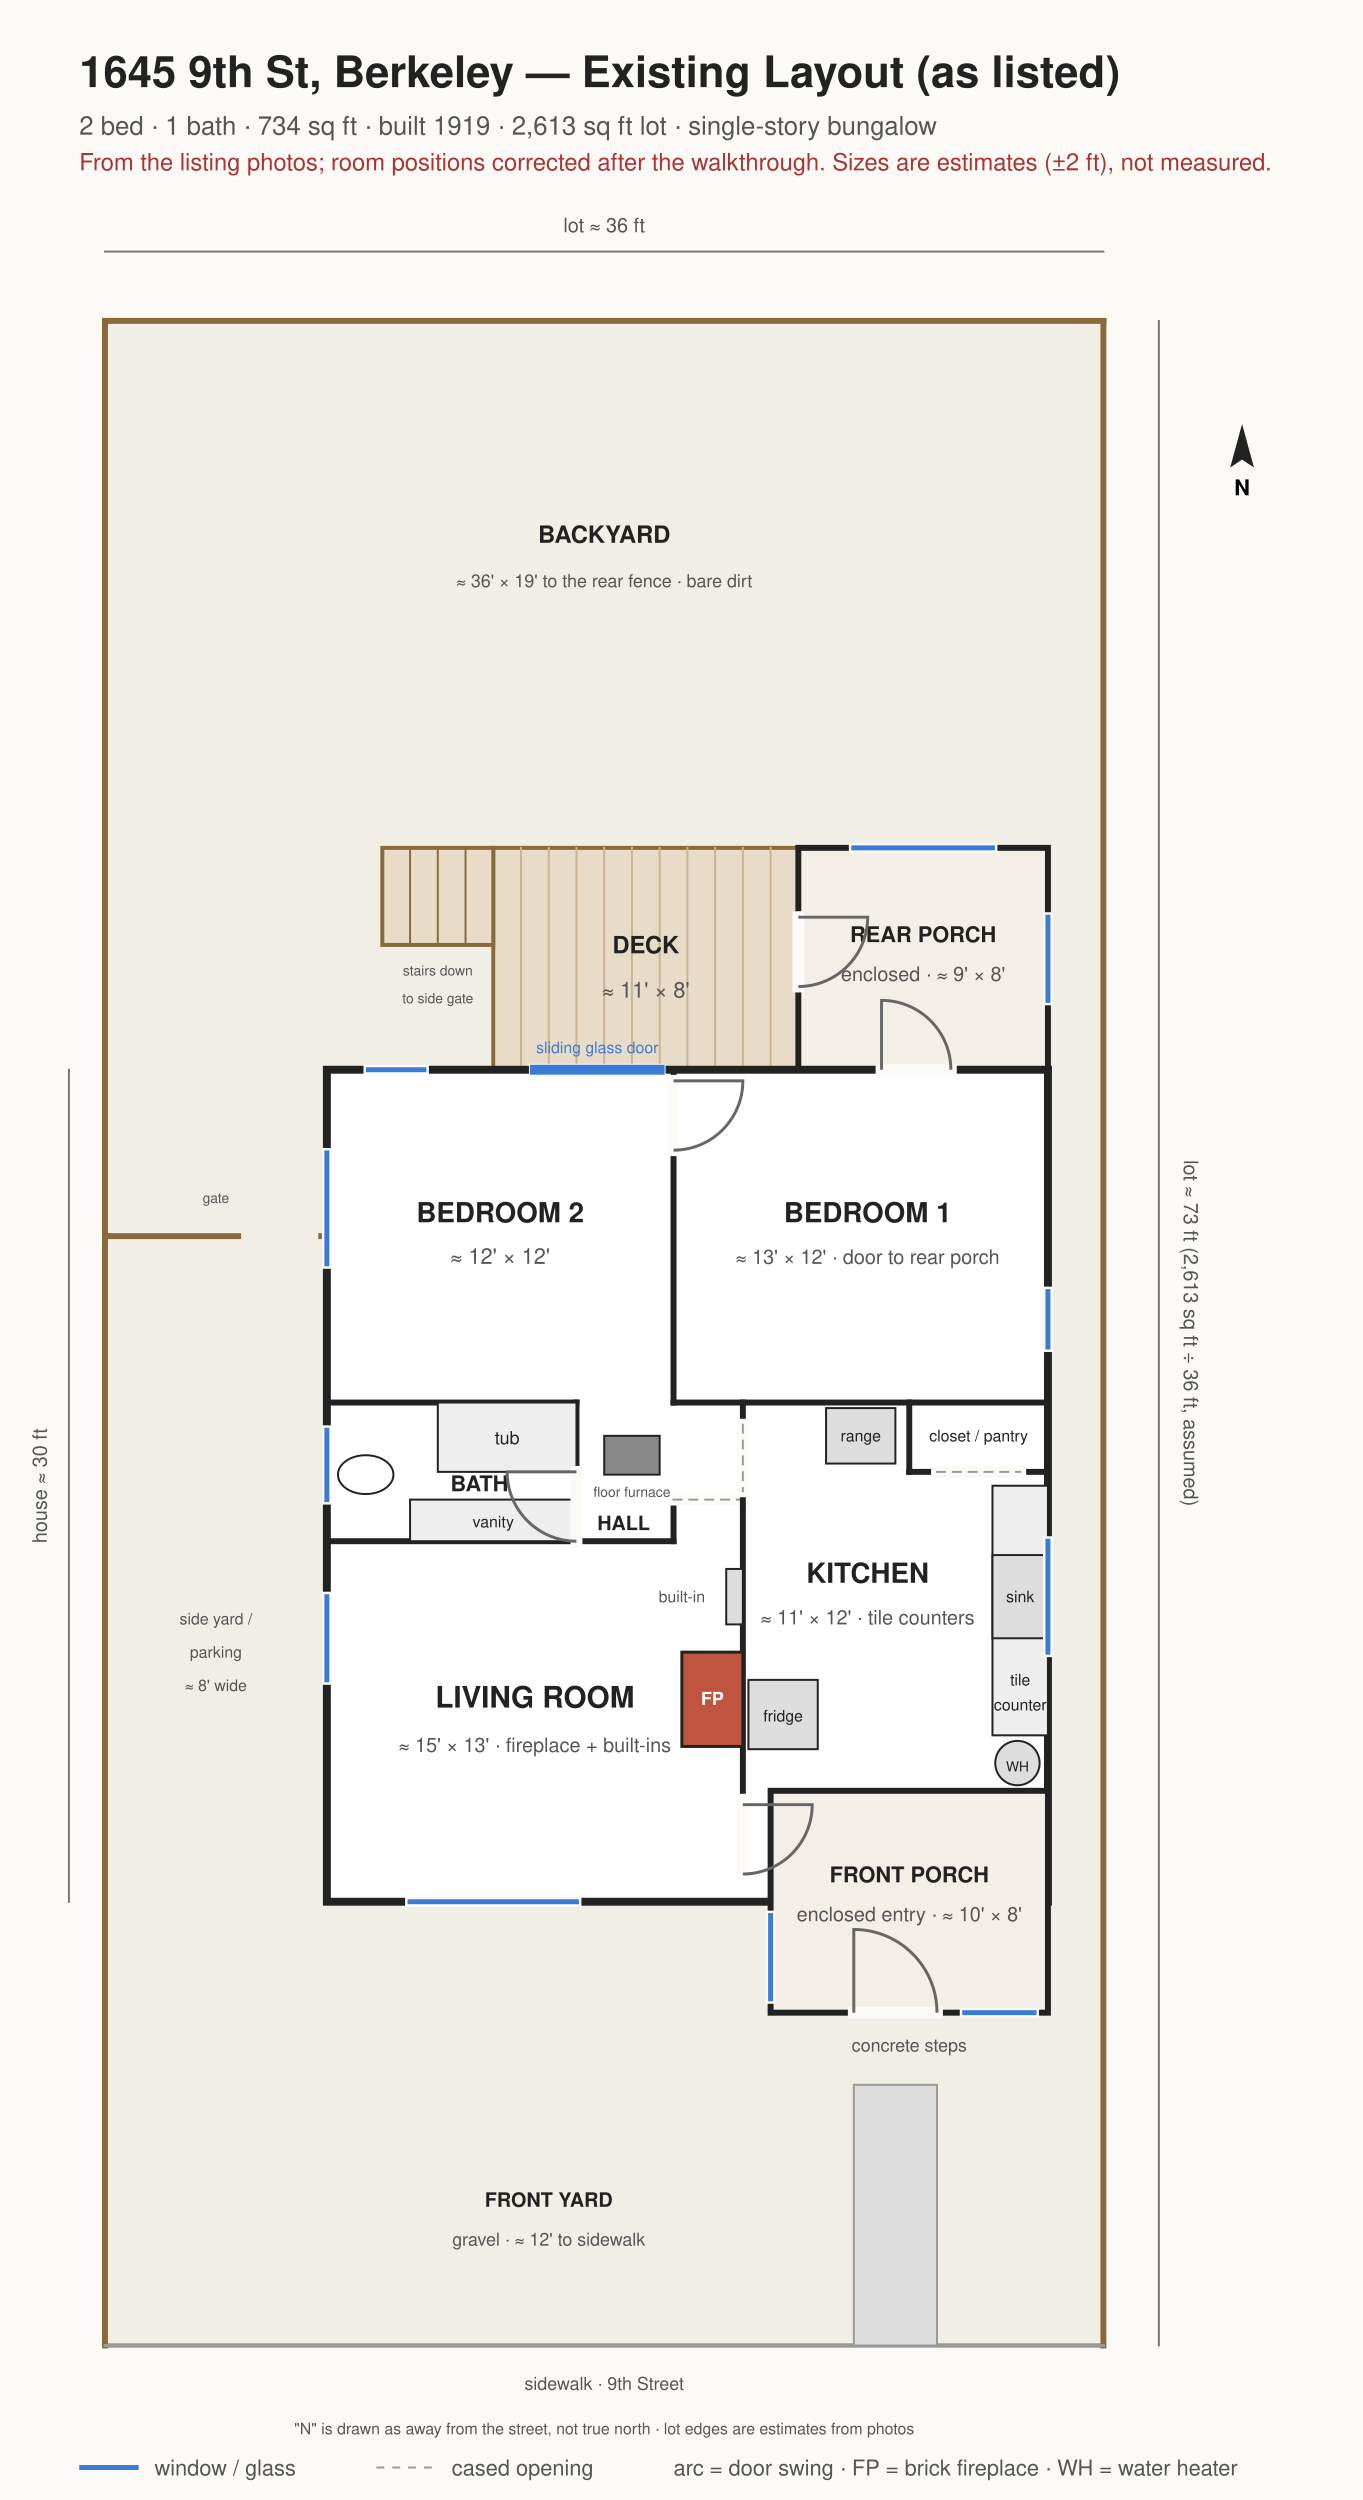
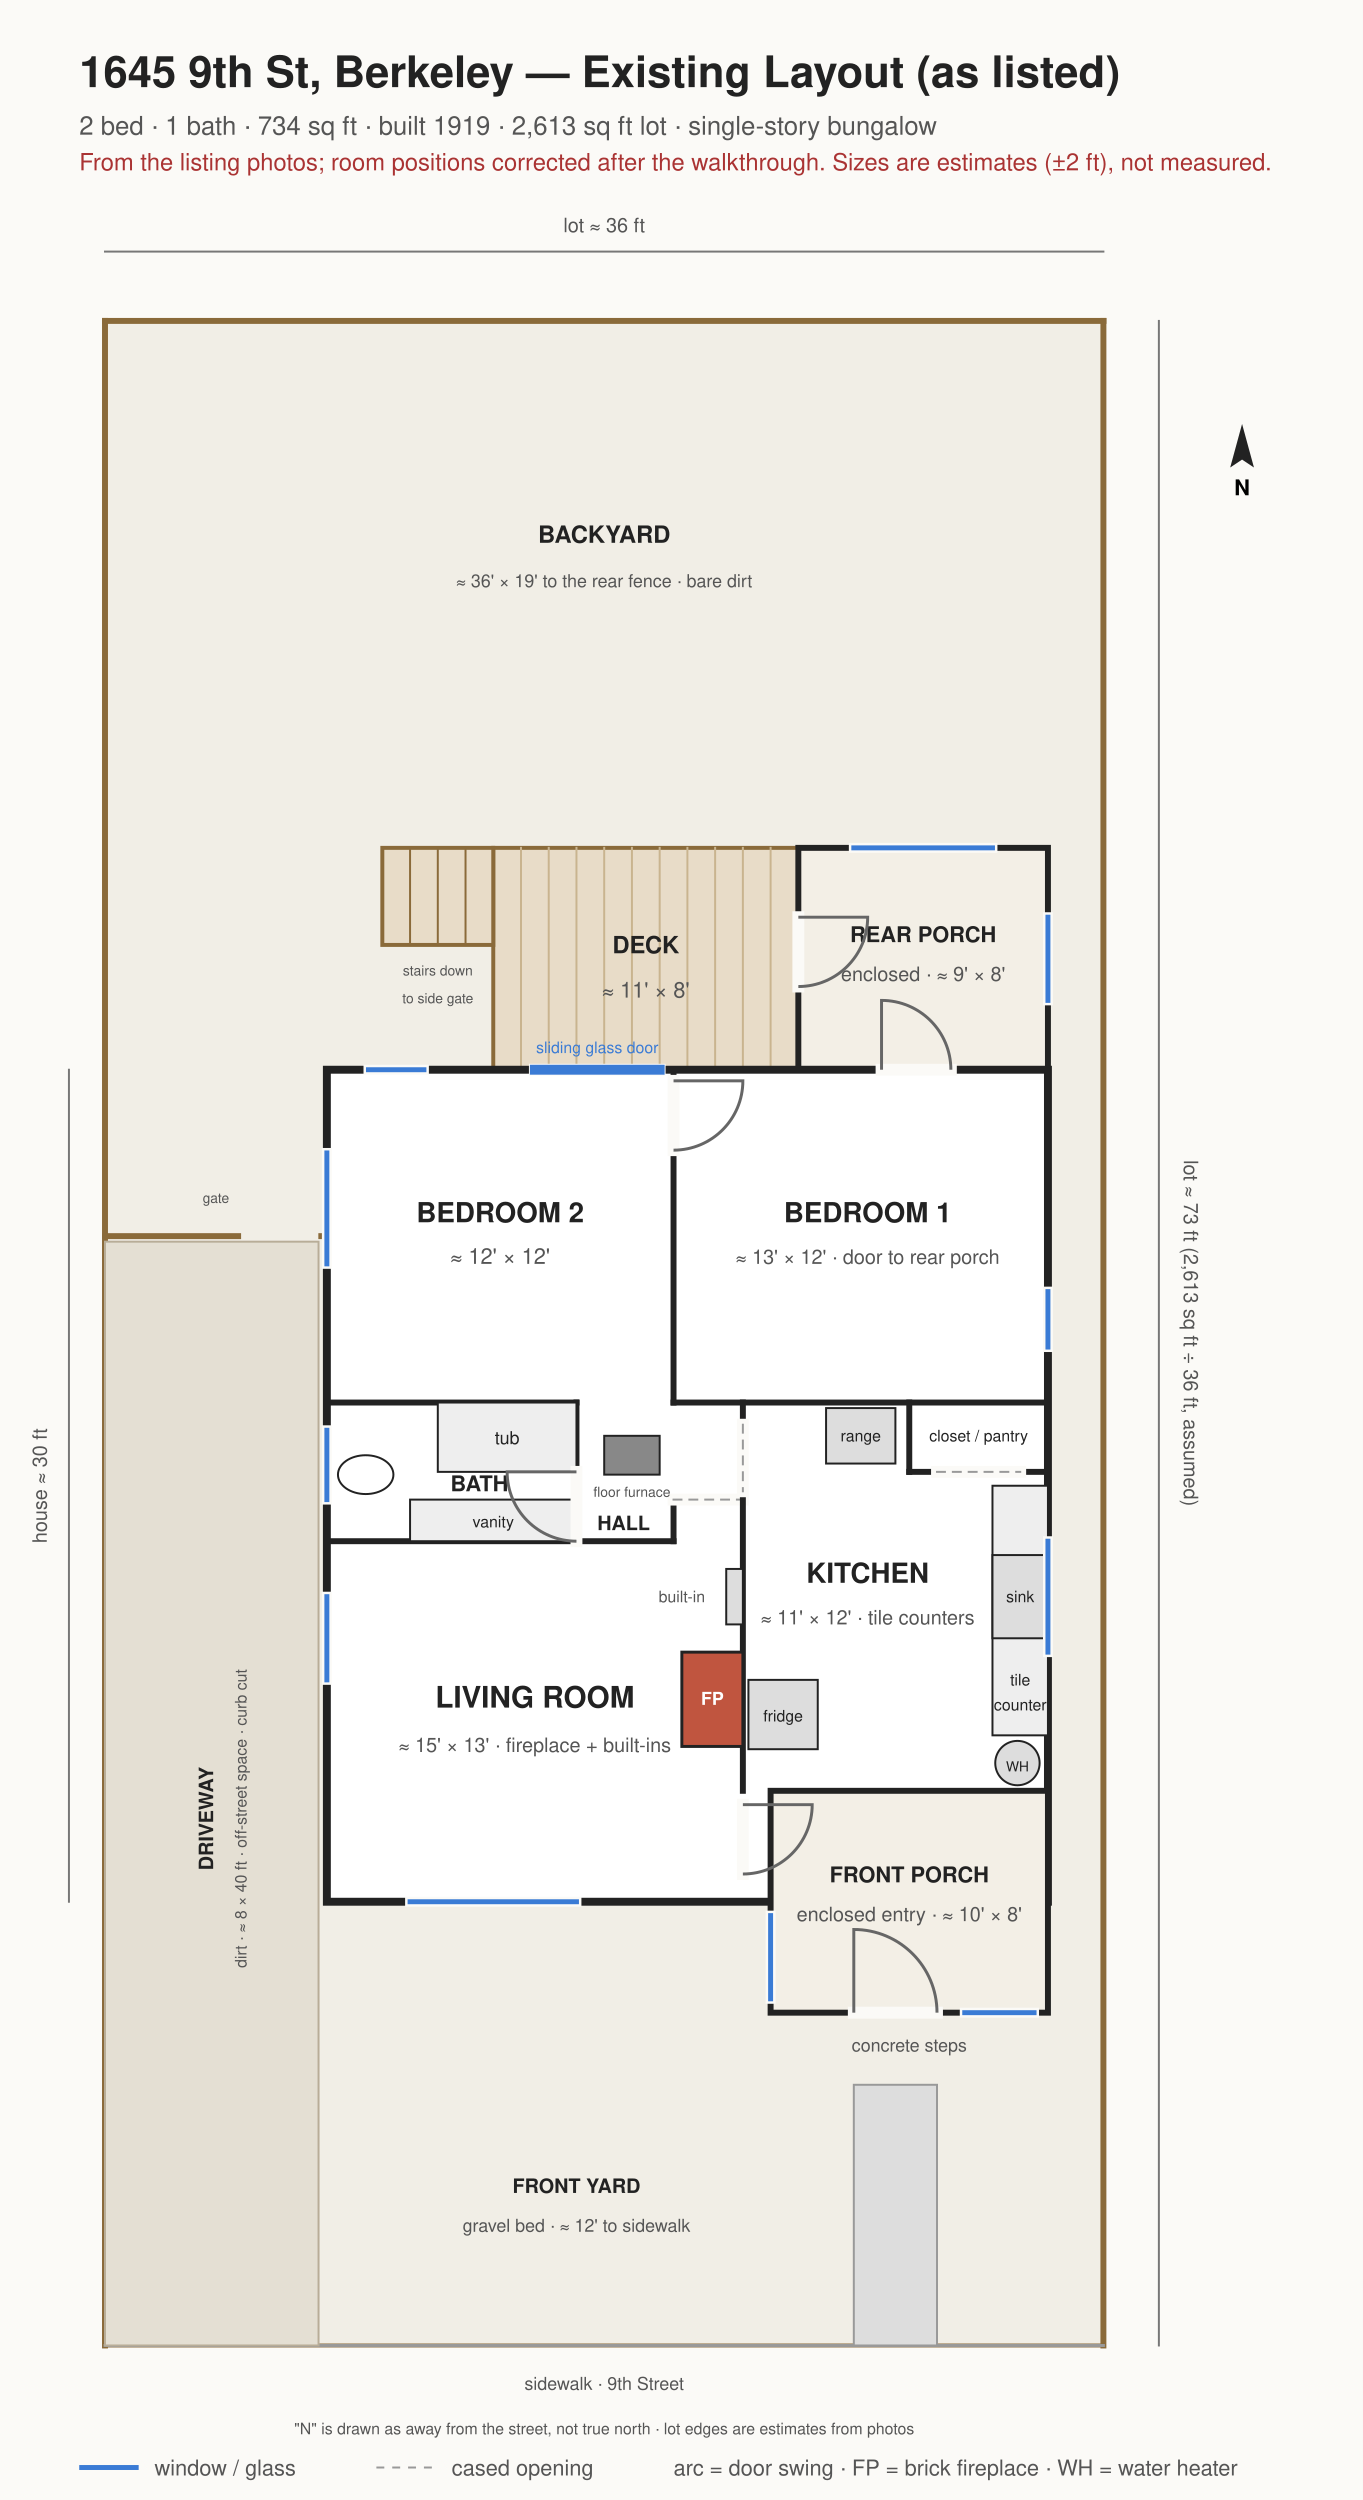
<svg xmlns="http://www.w3.org/2000/svg" width="688" height="1262" viewBox="0 0 688 1262" font-family="Helvetica, Arial, sans-serif">
  <rect width="688" height="1262" fill="#fbfaf7" />
  <text x="40" y="44" font-size="22" font-weight="bold" fill="#222">1645 9th St, Berkeley — Existing Layout (as listed)</text>
  <text x="40" y="68" font-size="13" fill="#555">2 bed · 1 bath · 734 sq ft · built 1919 · 2,613 sq ft lot · single-story bungalow</text>
  <text x="40" y="86" font-size="12" fill="#a33">From the listing photos; room positions corrected after the walkthrough. Sizes are estimates (±2 ft), not measured.</text>
  <rect x="53" y="162" width="504" height="1022" fill="#f1eee6" stroke="#8a6a3a" stroke-width="2" />
  <line x1="53" y1="162" x2="557" y2="162" stroke="#8a6a3a" stroke-width="3" stroke-linecap="square" />
  <line x1="53" y1="162" x2="53" y2="1184" stroke="#8a6a3a" stroke-width="3" stroke-linecap="square" />
  <line x1="557" y1="162" x2="557" y2="1184" stroke="#8a6a3a" stroke-width="3" stroke-linecap="square" />
  <line x1="53" y1="1184" x2="557" y2="1184" stroke="#999" stroke-width="1.5" stroke-linecap="square" />
  <line x1="53" y1="624" x2="120.2" y2="624" stroke="#8a6a3a" stroke-width="3" stroke-linecap="square" />
  <line x1="162.2" y1="624" x2="165" y2="624" stroke="#8a6a3a" stroke-width="3" stroke-linecap="square" />
  <text x="109" y="607.2" font-size="7" text-anchor="middle" fill="#555" font-weight="normal">gate</text>
  <text x="305" y="274" font-size="12" text-anchor="middle" fill="#222" font-weight="bold">BACKYARD</text>
  <text x="305" y="296.4" font-size="9" text-anchor="middle" fill="#555" font-weight="normal">≈ 36' × 19' to the rear fence · bare dirt</text>
-   <text x="109" y="820" font-size="8" text-anchor="middle" fill="#555" font-weight="normal">side yard /</text>
-   <text x="109" y="836.8" font-size="8" text-anchor="middle" fill="#555" font-weight="normal">parking</text>
-   <text x="109" y="853.6" font-size="8" text-anchor="middle" fill="#555" font-weight="normal">≈ 8' wide</text>
-   <text x="277" y="1114" font-size="10" text-anchor="middle" fill="#222" font-weight="bold">FRONT YARD</text>
-   <text x="277" y="1133.6" font-size="9" text-anchor="middle" fill="#555" font-weight="normal">gravel · ≈ 12' to sidewalk</text>
+   <rect x="53" y="626.8" width="107.8" height="557.2" fill="#e4dfd3" stroke="#b8ad98" stroke-width="1" />
+   <text transform="translate(107.6,918) rotate(-90)" font-size="10" font-weight="bold" text-anchor="middle" fill="#222">DRIVEWAY</text>
+   <text transform="translate(124.4,918) rotate(-90)" font-size="8" text-anchor="middle" fill="#555">dirt · ≈ 8 × 40 ft · off-street space · curb cut</text>
+   <text x="291" y="1107.0" font-size="10" text-anchor="middle" fill="#222" font-weight="bold">FRONT YARD</text>
+   <text x="291" y="1126.6" font-size="9" text-anchor="middle" fill="#555" font-weight="normal">gravel bed · ≈ 12' to sidewalk</text>
  <rect x="431" y="1052.4" width="42" height="131.6" fill="#ddd" stroke="#999" stroke-width="1" />
  <text x="305" y="1206.4" font-size="9" text-anchor="middle" fill="#555" font-weight="normal">sidewalk · 9th Street</text>
  <rect x="249" y="428" width="154" height="112" fill="#e8dcc8" stroke="#8a6a3a" stroke-width="2" />
  <line x1="263" y1="428" x2="263" y2="540" stroke="#c9b48f" stroke-width="1" stroke-linecap="square" />
  <line x1="277" y1="428" x2="277" y2="540" stroke="#c9b48f" stroke-width="1" stroke-linecap="square" />
  <line x1="291" y1="428" x2="291" y2="540" stroke="#c9b48f" stroke-width="1" stroke-linecap="square" />
  <line x1="305" y1="428" x2="305" y2="540" stroke="#c9b48f" stroke-width="1" stroke-linecap="square" />
  <line x1="319" y1="428" x2="319" y2="540" stroke="#c9b48f" stroke-width="1" stroke-linecap="square" />
  <line x1="333" y1="428" x2="333" y2="540" stroke="#c9b48f" stroke-width="1" stroke-linecap="square" />
  <line x1="347" y1="428" x2="347" y2="540" stroke="#c9b48f" stroke-width="1" stroke-linecap="square" />
  <line x1="361" y1="428" x2="361" y2="540" stroke="#c9b48f" stroke-width="1" stroke-linecap="square" />
  <line x1="375" y1="428" x2="375" y2="540" stroke="#c9b48f" stroke-width="1" stroke-linecap="square" />
  <line x1="389" y1="428" x2="389" y2="540" stroke="#c9b48f" stroke-width="1" stroke-linecap="square" />
  <text x="326.0" y="481.2" font-size="12" text-anchor="middle" fill="#222" font-weight="bold">DECK</text>
  <text x="326.0" y="503.6" font-size="11" text-anchor="middle" fill="#555" font-weight="normal">≈ 11' × 8'</text>
  <rect x="193" y="428" width="56" height="49.0" fill="#e8dcc8" stroke="#8a6a3a" stroke-width="2" />
  <line x1="207" y1="428" x2="207" y2="477.0" stroke="#8a6a3a" stroke-width="1" stroke-linecap="square" />
  <line x1="221" y1="428" x2="221" y2="477.0" stroke="#8a6a3a" stroke-width="1" stroke-linecap="square" />
  <line x1="235" y1="428" x2="235" y2="477.0" stroke="#8a6a3a" stroke-width="1" stroke-linecap="square" />
  <text x="221" y="492.4" font-size="7" text-anchor="middle" fill="#555" font-weight="normal">stairs down</text>
  <text x="221" y="506.4" font-size="7" text-anchor="middle" fill="#555" font-weight="normal">to side gate</text>
  <rect x="403" y="428" width="126" height="112" fill="#f3efe6" stroke="#222" stroke-width="3" />
  <text x="466.0" y="475.6" font-size="11" text-anchor="middle" fill="#222" font-weight="bold">REAR PORCH</text>
  <text x="466.0" y="495.2" font-size="10" text-anchor="middle" fill="#555" font-weight="normal">enclosed · ≈ 9' × 8'</text>
  <line x1="431" y1="428" x2="501" y2="428" stroke="#fbfaf7" stroke-width="5" stroke-linecap="square" />
  <line x1="431" y1="428" x2="501" y2="428" stroke="#3a7bd5" stroke-width="2.5" stroke-linecap="square" />
  <line x1="403" y1="463.0" x2="403" y2="498.0" stroke="#fbfaf7" stroke-width="6" stroke-linecap="square" />
  <path d="M403,463.0 L438.0,463.0 A35.0,35.0 0 0 1 403,498.0" fill="none" stroke="#666" stroke-width="1.5" />
  <line x1="529" y1="463.0" x2="529" y2="505.0" stroke="#fbfaf7" stroke-width="5" stroke-linecap="square" />
  <line x1="529" y1="463.0" x2="529" y2="505.0" stroke="#3a7bd5" stroke-width="2.5" stroke-linecap="square" />
  <rect x="165" y="540" width="364" height="420" fill="#fff" stroke="#222" stroke-width="4" />
  <rect x="389" y="904" width="140" height="112" fill="#f3efe6" stroke="#222" stroke-width="3" />
  <text x="459" y="950.2" font-size="11" text-anchor="middle" fill="#222" font-weight="bold">FRONT PORCH</text>
  <text x="459" y="969.8" font-size="10" text-anchor="middle" fill="#555" font-weight="normal">enclosed entry · ≈ 10' × 8'</text>
  <line x1="431" y1="1016" x2="473" y2="1016" stroke="#fbfaf7" stroke-width="6" stroke-linecap="square" />
  <path d="M431,1016 L431,974 A42,42 0 0 1 473,1016" fill="none" stroke="#666" stroke-width="1.5" />
  <line x1="389" y1="967.0" x2="389" y2="1009.0" stroke="#fbfaf7" stroke-width="5" stroke-linecap="square" />
  <line x1="389" y1="967.0" x2="389" y2="1009.0" stroke="#3a7bd5" stroke-width="2.5" stroke-linecap="square" />
  <line x1="487" y1="1016" x2="522.0" y2="1016" stroke="#fbfaf7" stroke-width="5" stroke-linecap="square" />
  <line x1="487" y1="1016" x2="522.0" y2="1016" stroke="#3a7bd5" stroke-width="2.5" stroke-linecap="square" />
  <text x="459" y="1035.6" font-size="9" text-anchor="middle" fill="#555" font-weight="normal">concrete steps</text>
  <line x1="340.0" y1="540" x2="340.0" y2="708" stroke="#222" stroke-width="3" stroke-linecap="square" />
  <line x1="340.0" y1="708" x2="529" y2="708" stroke="#222" stroke-width="3" stroke-linecap="square" />
  <line x1="165" y1="708" x2="291" y2="708" stroke="#222" stroke-width="3" stroke-linecap="square" />
  <line x1="165" y1="778" x2="340.0" y2="778" stroke="#222" stroke-width="3" stroke-linecap="square" />
  <line x1="291" y1="708" x2="291" y2="778" stroke="#222" stroke-width="3" stroke-linecap="square" />
  <line x1="340.0" y1="757.0" x2="340.0" y2="778" stroke="#222" stroke-width="3" stroke-linecap="square" />
  <line x1="340.0" y1="757.0" x2="375" y2="757.0" stroke="#fbfaf7" stroke-width="6" stroke-linecap="square" />
  <line x1="340.0" y1="757.0" x2="375" y2="757.0" stroke="#999" stroke-width="1" stroke-linecap="square" stroke-dasharray="4,4" />
  <line x1="375" y1="708" x2="375" y2="904" stroke="#222" stroke-width="3" stroke-linecap="square" />
  <line x1="375" y1="719.2" x2="375" y2="752.8" stroke="#fbfaf7" stroke-width="6" stroke-linecap="square" />
  <line x1="375" y1="719.2" x2="375" y2="752.8" stroke="#999" stroke-width="1" stroke-linecap="square" stroke-dasharray="4,4" />
  <line x1="459" y1="708" x2="459" y2="743.0" stroke="#222" stroke-width="3" stroke-linecap="square" />
  <line x1="459" y1="743.0" x2="529" y2="743.0" stroke="#222" stroke-width="3" stroke-linecap="square" />
  <rect x="344.2" y="834" width="30.8" height="47.6" fill="#c0553f" stroke="#222" stroke-width="1.5" />
  <text x="359.6" y="860.6" font-size="9" text-anchor="middle" fill="#fff" font-weight="bold">FP</text>
  <rect x="366.6" y="792" width="8.4" height="28" fill="#ddd" stroke="#222" stroke-width="1" />
  <text x="344.2" y="808.8" font-size="8" text-anchor="middle" fill="#555" font-weight="normal">built-in</text>
  <rect x="221" y="708" width="70" height="35.0" fill="#eee" stroke="#222" stroke-width="1" />
  <text x="256.0" y="729.0" font-size="9" text-anchor="middle" fill="#222" font-weight="normal">tub</text>
  <rect x="207" y="757.0" width="84" height="21.0" fill="#eee" stroke="#222" stroke-width="1" />
  <text x="249" y="771.0" font-size="8" text-anchor="middle" fill="#222" font-weight="normal">vanity</text>
  <ellipse cx="184.6" cy="744.4" rx="14" ry="9.8" fill="#fff" stroke="#222" stroke-width="1" />
  <rect x="305" y="724.8" width="28" height="19.6" fill="#888" stroke="#222" stroke-width="1" />
  <text x="319" y="755.6" font-size="7" text-anchor="middle" fill="#555" font-weight="normal">floor furnace</text>
  <text x="242.0" y="752.8" font-size="11" text-anchor="middle" fill="#222" font-weight="bold">BATH</text>
  <text x="314.8" y="772.4" font-size="10" text-anchor="middle" fill="#222" font-weight="bold">HALL</text>
  <line x1="340.0" y1="545.6" x2="340.0" y2="580.6" stroke="#fbfaf7" stroke-width="6" stroke-linecap="square" />
  <path d="M340.0,545.6 L375.0,545.6 A35.0,35.0 0 0 1 340.0,580.6" fill="none" stroke="#666" stroke-width="1.5" />
  <line x1="445" y1="540" x2="480.0" y2="540" stroke="#fbfaf7" stroke-width="6" stroke-linecap="square" />
  <path d="M445,540 L445,505.0 A35.0,35.0 0 0 1 480.0,540" fill="none" stroke="#666" stroke-width="1.5" />
  <line x1="270.0" y1="540" x2="333" y2="540" stroke="#fbfaf7" stroke-width="6" stroke-linecap="square" />
  <line x1="270.0" y1="540" x2="333" y2="540" stroke="#3a7bd5" stroke-width="5" stroke-linecap="square" />
  <text x="301.5" y="531.6" font-size="8" text-anchor="middle" fill="#3a7bd5" font-weight="normal">sliding glass door</text>
  <line x1="186.0" y1="540" x2="214.0" y2="540" stroke="#fbfaf7" stroke-width="5" stroke-linecap="square" />
  <line x1="186.0" y1="540" x2="214.0" y2="540" stroke="#3a7bd5" stroke-width="2.5" stroke-linecap="square" />
  <text x="252.5" y="617.0" font-size="14" text-anchor="middle" fill="#222" font-weight="bold">BEDROOM 2</text>
  <text x="252.5" y="638" font-size="11" text-anchor="middle" fill="#555" font-weight="normal">≈ 12' × 12'</text>
  <text x="438.0" y="617.0" font-size="14" text-anchor="middle" fill="#222" font-weight="bold">BEDROOM 1</text>
  <text x="438.0" y="638" font-size="10" text-anchor="middle" fill="#555" font-weight="normal">≈ 13' × 12' · door to rear porch</text>
  <rect x="501" y="750" width="28" height="126" fill="#eee" stroke="#222" stroke-width="1" />
  <text x="515" y="850.8" font-size="8" text-anchor="middle" fill="#222" font-weight="normal">tile</text>
  <text x="515" y="863.4" font-size="8" text-anchor="middle" fill="#222" font-weight="normal">counter</text>
  <rect x="501" y="785.0" width="28" height="42.0" fill="#ddd" stroke="#222" stroke-width="1" />
  <text x="515" y="808.8" font-size="8" text-anchor="middle" fill="#222" font-weight="normal">sink</text>
  <rect x="417" y="710.8" width="35.0" height="28.0" fill="#ddd" stroke="#222" stroke-width="1" />
  <text x="434.5" y="727.6" font-size="8" text-anchor="middle" fill="#222" font-weight="normal">range</text>
  <rect x="377.8" y="848" width="35.0" height="35.0" fill="#ddd" stroke="#222" stroke-width="1" />
  <text x="395.3" y="869.0" font-size="8" text-anchor="middle" fill="#222" font-weight="normal">fridge</text>
  <circle cx="513.6" cy="890" r="11.2" fill="#ddd" stroke="#222" stroke-width="1" />
  <text x="513.6" y="894.2" font-size="7" text-anchor="middle" fill="#222" font-weight="normal">WH</text>
  <line x1="291" y1="743.0" x2="291" y2="778.0" stroke="#fbfaf7" stroke-width="6" stroke-linecap="square" />
  <path d="M291,743.0 L256.0,743.0 A35.0,35.0 0 0 0 291,778.0" fill="none" stroke="#666" stroke-width="1.5" />
  <line x1="473" y1="743.0" x2="515" y2="743.0" stroke="#fbfaf7" stroke-width="6" stroke-linecap="square" />
  <line x1="473" y1="743.0" x2="515" y2="743.0" stroke="#999" stroke-width="1" stroke-linecap="square" stroke-dasharray="4,4" />
  <line x1="375" y1="911.0" x2="375" y2="946.0" stroke="#fbfaf7" stroke-width="6" stroke-linecap="square" />
  <path d="M375,911.0 L410.0,911.0 A35.0,35.0 0 0 1 375,946.0" fill="none" stroke="#666" stroke-width="1.5" />
  <line x1="165" y1="582" x2="165" y2="638" stroke="#fbfaf7" stroke-width="5" stroke-linecap="square" />
  <line x1="165" y1="582" x2="165" y2="638" stroke="#3a7bd5" stroke-width="2.5" stroke-linecap="square" />
  <line x1="165" y1="722" x2="165" y2="757.0" stroke="#fbfaf7" stroke-width="5" stroke-linecap="square" />
  <line x1="165" y1="722" x2="165" y2="757.0" stroke="#3a7bd5" stroke-width="2.5" stroke-linecap="square" />
  <line x1="165" y1="806" x2="165" y2="848" stroke="#fbfaf7" stroke-width="5" stroke-linecap="square" />
  <line x1="165" y1="806" x2="165" y2="848" stroke="#3a7bd5" stroke-width="2.5" stroke-linecap="square" />
  <line x1="207" y1="960" x2="291" y2="960" stroke="#fbfaf7" stroke-width="5" stroke-linecap="square" />
  <line x1="207" y1="960" x2="291" y2="960" stroke="#3a7bd5" stroke-width="2.5" stroke-linecap="square" />
  <line x1="529" y1="778" x2="529" y2="834" stroke="#fbfaf7" stroke-width="5" stroke-linecap="square" />
  <line x1="529" y1="778" x2="529" y2="834" stroke="#3a7bd5" stroke-width="2.5" stroke-linecap="square" />
  <line x1="529" y1="652" x2="529" y2="680" stroke="#fbfaf7" stroke-width="5" stroke-linecap="square" />
  <line x1="529" y1="652" x2="529" y2="680" stroke="#3a7bd5" stroke-width="2.5" stroke-linecap="square" />
  <text x="438.0" y="799.0" font-size="14" text-anchor="middle" fill="#222" font-weight="bold">KITCHEN</text>
  <text x="438.0" y="820" font-size="10" text-anchor="middle" fill="#555" font-weight="normal">≈ 11' × 12' · tile counters</text>
  <text x="494.0" y="727.6" font-size="8" text-anchor="middle" fill="#222" font-weight="normal">closet / pantry</text>
  <text x="270.0" y="862" font-size="15" text-anchor="middle" fill="#222" font-weight="bold">LIVING ROOM</text>
  <text x="270.0" y="884.4" font-size="10" text-anchor="middle" fill="#555" font-weight="normal">≈ 15' × 13' · fireplace + built-ins</text>
  <line x1="34.8" y1="540" x2="34.8" y2="960" stroke="#777" stroke-width="1" stroke-linecap="square" />
  <text transform="translate(23.6,750) rotate(-90)" font-size="10" text-anchor="middle" fill="#555">house ≈ 30 ft</text>
  <line x1="585" y1="162" x2="585" y2="1184" stroke="#777" stroke-width="1" stroke-linecap="square" />
  <text transform="translate(597.6,673.0) rotate(90)" font-size="10" text-anchor="middle" fill="#555">lot ≈ 73 ft (2,613 sq ft ÷ 36 ft, assumed)</text>
  <line x1="53" y1="127.0" x2="557" y2="127.0" stroke="#777" stroke-width="1" stroke-linecap="square" />
  <text x="305" y="117.2" font-size="10" text-anchor="middle" fill="#555" font-weight="normal">lot ≈ 36 ft</text>
  <g transform="translate(627,232)">
    <polygon points="0,-18 6,4 0,0 -6,4" fill="#222" />
    <text x="0" y="18" font-size="11" text-anchor="middle" font-weight="bold">N</text>
  </g>
  <text x="305" y="1228.8" font-size="8" text-anchor="middle" fill="#555" font-weight="normal">"N" is drawn as away from the street, not true north · lot edges are estimates from photos</text>
  <line x1="40" y1="1245.6" x2="70" y2="1245.6" stroke="#3a7bd5" stroke-width="2.5" />
  <text x="78" y="1249.6" font-size="11" fill="#555">window / glass</text>
  <line x1="190" y1="1245.6" x2="220" y2="1245.6" stroke="#999" stroke-width="1" stroke-dasharray="4,4" />
  <text x="228" y="1249.6" font-size="11" fill="#555">cased opening</text>
  <text x="340" y="1249.6" font-size="11" fill="#555">arc = door swing · FP = brick fireplace · WH = water heater</text>
</svg>
